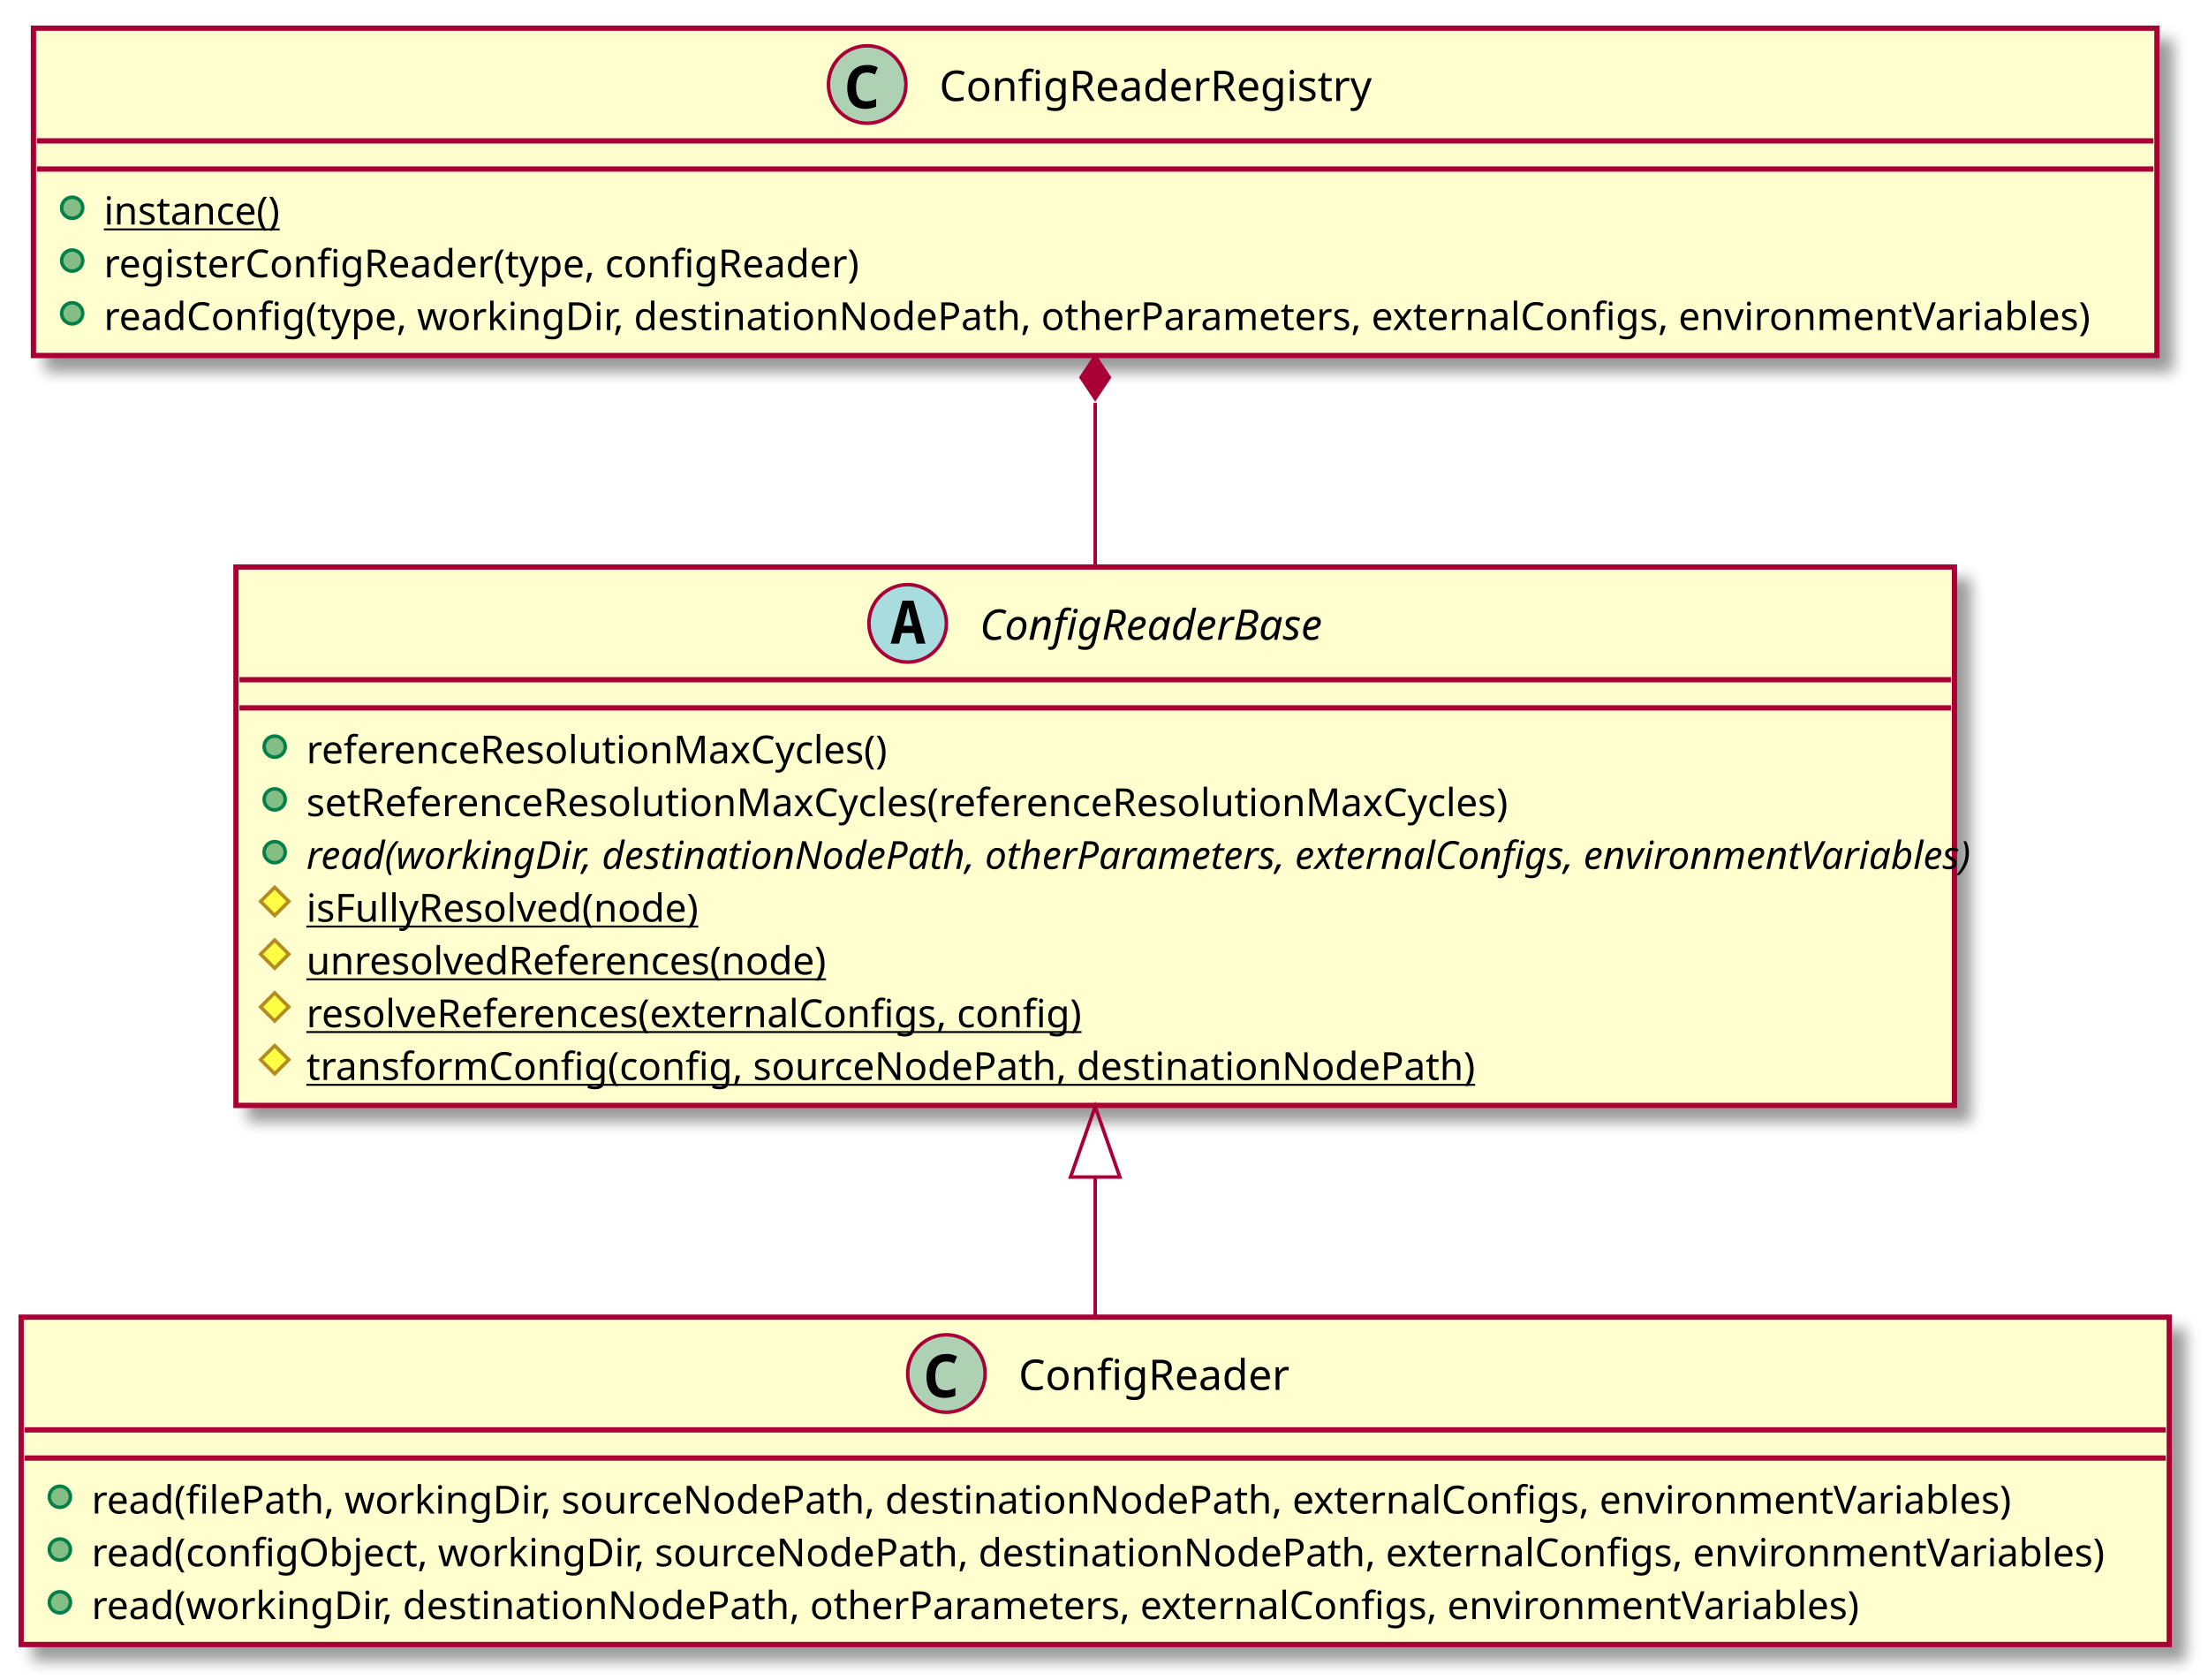
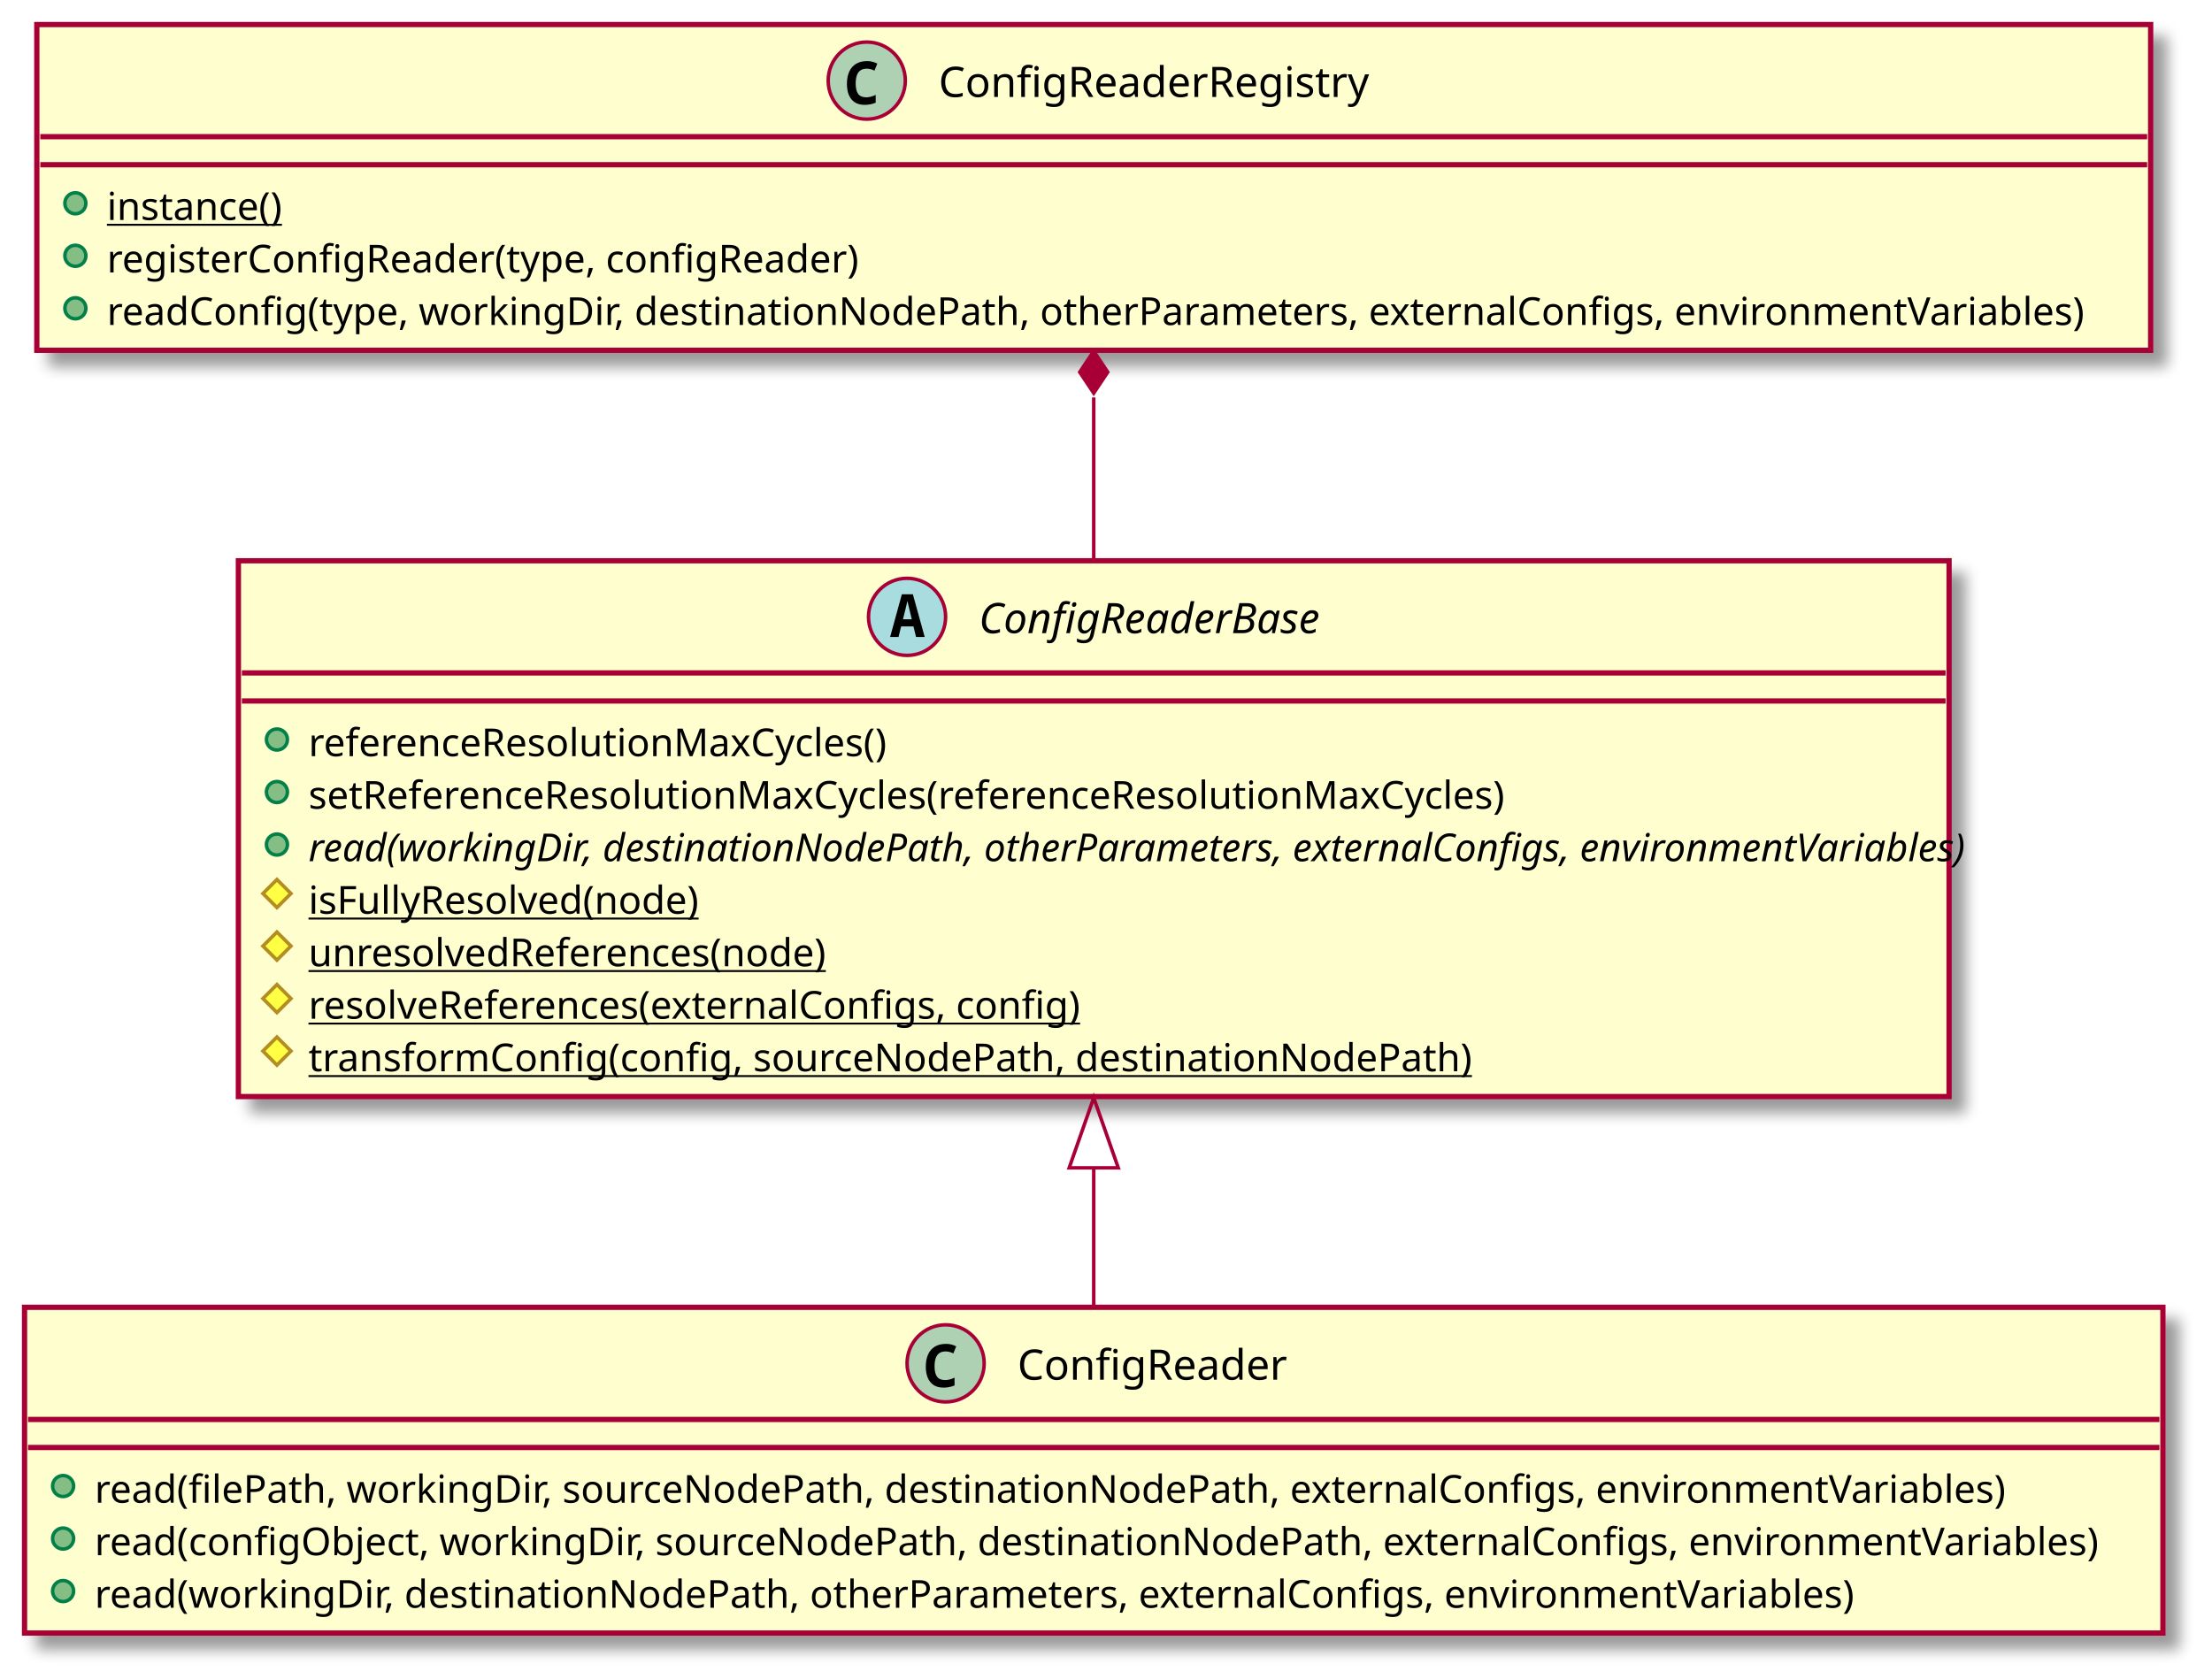
- <svg xmlns="http://www.w3.org/2000/svg" contentScriptType="application/ecmascript" contentStyleType="text/css" height="477px" preserveAspectRatio="none" style="width:627px;height:477px;" version="1.1" viewBox="0 0 627 477" width="627px" zoomAndPan="magnify">
+ <svg xmlns="http://www.w3.org/2000/svg" contentScriptType="application/ecmascript" contentStyleType="text/css" height="479px" preserveAspectRatio="none" style="width:631px;height:479px;background:#FFFFFF;" version="1.1" viewBox="0 0 631 479" width="631px" zoomAndPan="magnify">
  <defs>
    <filter height="300%" id="f1tj0jktqrintw" width="300%" x="-1" y="-1">
      <feGaussianBlur result="blurOut" stdDeviation="2.0" />
      <feColorMatrix in="blurOut" result="blurOut2" type="matrix" values="0 0 0 0 0 0 0 0 0 0 0 0 0 0 0 0 0 0 .4 0" />
      <feOffset dx="4.0" dy="4.0" in="blurOut2" result="blurOut3" />
      <feBlend in="SourceGraphic" in2="blurOut3" mode="normal" />
    </filter>
  </defs>
  <g>
-     <rect fill="#FEFECE" filter="url(#f1tj0jktqrintw)" height="152.873" id="ConfigReaderBase" style="stroke: #A80036; stroke-width: 1.5;" width="488" x="67" y="161" />
-     <ellipse cx="257.75" cy="177" fill="#A9DCDF" rx="11" ry="11" style="stroke: #A80036; stroke-width: 1.0;" />
-     <path d="M252.922,182.75 L256.266,170.562 L259.406,170.562 L262.781,182.75 L260.312,182.75 L259.578,179.734 L256.062,179.734 L255.312,182.75 L252.922,182.75 Z M257.328,174.703 L256.578,177.703 L259.094,177.703 L258.375,174.703 Q258.234,174.125 258.109,173.578 Q257.984,173.016 257.844,172.438 Q257.734,173.016 257.594,173.578 Q257.453,174.125 257.328,174.703 Z " />
-     <text fill="#000000" font-family="sans-serif" font-size="12" font-style="italic" lengthAdjust="spacingAndGlyphs" textLength="98" x="278.25" y="181.656">ConfigReaderBase</text>
-     <line style="stroke: #A80036; stroke-width: 1.5;" x1="68" x2="554" y1="193" y2="193" />
-     <line style="stroke: #A80036; stroke-width: 1.5;" x1="68" x2="554" y1="201" y2="201" />
-     <ellipse cx="78" cy="212" fill="#84BE84" rx="3" ry="3" style="stroke: #038048; stroke-width: 1.0;" />
-     <text fill="#000000" font-family="sans-serif" font-size="11" lengthAdjust="spacingAndGlyphs" textLength="166" x="87" y="216.759">referenceResolutionMaxCycles()</text>
-     <ellipse cx="78" cy="226.982" fill="#84BE84" rx="3" ry="3" style="stroke: #038048; stroke-width: 1.0;" />
-     <text fill="#000000" font-family="sans-serif" font-size="11" lengthAdjust="spacingAndGlyphs" textLength="343" x="87" y="231.741">setReferenceResolutionMaxCycles(referenceResolutionMaxCycles)</text>
-     <ellipse cx="78" cy="241.964" fill="#84BE84" rx="3" ry="3" style="stroke: #038048; stroke-width: 1.0;" />
-     <text fill="#000000" font-family="sans-serif" font-size="11" font-style="italic" lengthAdjust="spacingAndGlyphs" textLength="462" x="87" y="246.723">read(workingDir, destinationNodePath, otherParameters, externalConfigs, environmentVariables)</text>
-     <polygon fill="#FFFF44" points="78,251.946,82,255.946,78,259.946,74,255.946" style="stroke: #B38D22; stroke-width: 1.0;" />
-     <text fill="#000000" font-family="sans-serif" font-size="11" lengthAdjust="spacingAndGlyphs" text-decoration="underline" textLength="113" x="87" y="261.705">isFullyResolved(node)</text>
-     <polygon fill="#FFFF44" points="78,266.928,82,270.928,78,274.928,74,270.928" style="stroke: #B38D22; stroke-width: 1.0;" />
-     <text fill="#000000" font-family="sans-serif" font-size="11" lengthAdjust="spacingAndGlyphs" text-decoration="underline" textLength="149" x="87" y="276.687">unresolvedReferences(node)</text>
-     <polygon fill="#FFFF44" points="78,281.909,82,285.909,78,289.909,74,285.909" style="stroke: #B38D22; stroke-width: 1.0;" />
-     <text fill="#000000" font-family="sans-serif" font-size="11" lengthAdjust="spacingAndGlyphs" text-decoration="underline" textLength="223" x="87" y="291.668">resolveReferences(externalConfigs, config)</text>
-     <polygon fill="#FFFF44" points="78,296.891,82,300.891,78,304.891,74,300.891" style="stroke: #B38D22; stroke-width: 1.0;" />
-     <text fill="#000000" font-family="sans-serif" font-size="11" lengthAdjust="spacingAndGlyphs" text-decoration="underline" textLength="337" x="87" y="306.65">transformConfig(config, sourceNodePath, destinationNodePath)</text>
-     <rect fill="#FEFECE" filter="url(#f1tj0jktqrintw)" height="92.946" id="ConfigReader" style="stroke: #A80036; stroke-width: 1.5;" width="610" x="6" y="374" />
-     <ellipse cx="268.75" cy="390" fill="#ADD1B2" rx="11" ry="11" style="stroke: #A80036; stroke-width: 1.0;" />
-     <path d="M268.219,396.922 Q266.469,396.922 265.328,396.188 Q264.203,395.438 263.641,394.094 Q263.094,392.734 263.094,390.938 Q263.094,388.906 263.75,387.453 Q264.406,386 265.688,385.219 Q266.969,384.438 268.844,384.438 Q269.734,384.438 270.406,384.625 Q271.078,384.797 271.766,385.141 L270.953,387.156 Q270.328,386.844 269.781,386.719 Q269.25,386.594 268.766,386.594 Q267.594,386.594 266.891,387.125 Q266.188,387.656 265.891,388.609 Q265.594,389.562 265.594,390.828 Q265.594,392.844 266.312,393.812 Q267.031,394.766 268.625,394.766 Q269.219,394.766 269.844,394.609 Q270.469,394.453 271.297,394.078 L271.297,396.297 Q270.562,396.609 269.766,396.766 Q268.984,396.922 268.219,396.922 Z " />
-     <text fill="#000000" font-family="sans-serif" font-size="12" lengthAdjust="spacingAndGlyphs" textLength="76" x="289.25" y="394.656">ConfigReader</text>
-     <line style="stroke: #A80036; stroke-width: 1.5;" x1="7" x2="615" y1="406" y2="406" />
-     <line style="stroke: #A80036; stroke-width: 1.5;" x1="7" x2="615" y1="414" y2="414" />
-     <ellipse cx="17" cy="425" fill="#84BE84" rx="3" ry="3" style="stroke: #038048; stroke-width: 1.0;" />
-     <text fill="#000000" font-family="sans-serif" font-size="11" lengthAdjust="spacingAndGlyphs" textLength="557" x="26" y="429.759">read(filePath, workingDir, sourceNodePath, destinationNodePath, externalConfigs, environmentVariables)</text>
-     <ellipse cx="17" cy="439.982" fill="#84BE84" rx="3" ry="3" style="stroke: #038048; stroke-width: 1.0;" />
-     <text fill="#000000" font-family="sans-serif" font-size="11" lengthAdjust="spacingAndGlyphs" textLength="584" x="26" y="444.741">read(configObject, workingDir, sourceNodePath, destinationNodePath, externalConfigs, environmentVariables)</text>
-     <ellipse cx="17" cy="454.964" fill="#84BE84" rx="3" ry="3" style="stroke: #038048; stroke-width: 1.0;" />
-     <text fill="#000000" font-family="sans-serif" font-size="11" lengthAdjust="spacingAndGlyphs" textLength="513" x="26" y="459.723">read(workingDir, destinationNodePath, otherParameters, externalConfigs, environmentVariables)</text>
-     <rect fill="#FEFECE" filter="url(#f1tj0jktqrintw)" height="92.946" id="ConfigReaderRegistry" style="stroke: #A80036; stroke-width: 1.5;" width="603" x="9.5" y="8" />
-     <ellipse cx="246.25" cy="24" fill="#ADD1B2" rx="11" ry="11" style="stroke: #A80036; stroke-width: 1.0;" />
-     <path d="M245.719,30.922 Q243.969,30.922 242.828,30.188 Q241.703,29.438 241.141,28.094 Q240.594,26.734 240.594,24.938 Q240.594,22.906 241.25,21.453 Q241.906,20 243.188,19.219 Q244.469,18.438 246.344,18.438 Q247.234,18.438 247.906,18.625 Q248.578,18.797 249.266,19.141 L248.453,21.156 Q247.828,20.844 247.281,20.719 Q246.75,20.594 246.266,20.594 Q245.094,20.594 244.391,21.125 Q243.688,21.656 243.391,22.609 Q243.094,23.562 243.094,24.828 Q243.094,26.844 243.812,27.812 Q244.531,28.766 246.125,28.766 Q246.719,28.766 247.344,28.609 Q247.969,28.453 248.797,28.078 L248.797,30.297 Q248.062,30.609 247.266,30.766 Q246.484,30.922 245.719,30.922 Z " />
-     <text fill="#000000" font-family="sans-serif" font-size="12" lengthAdjust="spacingAndGlyphs" textLength="121" x="266.75" y="28.656">ConfigReaderRegistry</text>
-     <line style="stroke: #A80036; stroke-width: 1.5;" x1="10.5" x2="611.5" y1="40" y2="40" />
-     <line style="stroke: #A80036; stroke-width: 1.5;" x1="10.5" x2="611.5" y1="48" y2="48" />
-     <ellipse cx="20.5" cy="59" fill="#84BE84" rx="3" ry="3" style="stroke: #038048; stroke-width: 1.0;" />
-     <text fill="#000000" font-family="sans-serif" font-size="11" lengthAdjust="spacingAndGlyphs" text-decoration="underline" textLength="49" x="29.5" y="63.759">instance()</text>
-     <ellipse cx="20.5" cy="73.982" fill="#84BE84" rx="3" ry="3" style="stroke: #038048; stroke-width: 1.0;" />
-     <text fill="#000000" font-family="sans-serif" font-size="11" lengthAdjust="spacingAndGlyphs" textLength="218" x="29.5" y="78.741">registerConfigReader(type, configReader)</text>
-     <ellipse cx="20.5" cy="88.964" fill="#84BE84" rx="3" ry="3" style="stroke: #038048; stroke-width: 1.0;" />
-     <text fill="#000000" font-family="sans-serif" font-size="11" lengthAdjust="spacingAndGlyphs" textLength="577" x="29.5" y="93.723">readConfig(type, workingDir, destinationNodePath, otherParameters, externalConfigs, environmentVariables)</text>
-     <path d="M311,334.32 C311,348.07 311,361.65 311,373.79 " fill="none" id="ConfigReaderBase&lt;-ConfigReader" style="stroke: #A80036; stroke-width: 1.0;" />
-     <polygon fill="none" points="304,334.21,311,314.21,318,334.21,304,334.21" style="stroke: #A80036; stroke-width: 1.0;" />
-     <path d="M311,114.39 C311,129.23 311,145.37 311,160.91 " fill="none" id="ConfigReaderRegistry&lt;-ConfigReaderBase" style="stroke: #A80036; stroke-width: 1.0;" />
-     <polygon fill="#A80036" points="311,101.17,307,107.17,311,113.17,315,107.17,311,101.17" style="stroke: #A80036; stroke-width: 1.0;" />
+     <rect codeLine="4" fill="#FEFECE" filter="url(#f1tj0jktqrintw)" height="152.873" id="ConfigReaderBase" style="stroke:#A80036;stroke-width:1.5;" width="488" x="68" y="160" />
+     <ellipse cx="258.75" cy="176" fill="#A9DCDF" rx="11" ry="11" style="stroke:#A80036;stroke-width:1.0;" />
+     <path d="M253.922,181.75 L257.266,169.562 L260.406,169.562 L263.781,181.75 L261.312,181.75 L260.578,178.734 L257.062,178.734 L256.312,181.75 L253.922,181.75 Z M258.328,173.703 L257.578,176.703 L260.094,176.703 L259.375,173.703 Q259.234,173.125 259.109,172.578 Q258.984,172.016 258.844,171.438 Q258.734,172.016 258.594,172.578 Q258.453,173.125 258.328,173.703 Z " fill="#000000" />
+     <text fill="#000000" font-family="sans-serif" font-size="12" font-style="italic" lengthAdjust="spacing" textLength="98" x="279.25" y="180.656">ConfigReaderBase</text>
+     <line style="stroke:#A80036;stroke-width:1.5;" x1="69" x2="555" y1="192" y2="192" />
+     <line style="stroke:#A80036;stroke-width:1.5;" x1="69" x2="555" y1="200" y2="200" />
+     <ellipse cx="79" cy="211" fill="#84BE84" rx="3" ry="3" style="stroke:#038048;stroke-width:1.0;" />
+     <text fill="#000000" font-family="sans-serif" font-size="11" lengthAdjust="spacing" textLength="166" x="88" y="215.759">referenceResolutionMaxCycles()</text>
+     <ellipse cx="79" cy="225.982" fill="#84BE84" rx="3" ry="3" style="stroke:#038048;stroke-width:1.0;" />
+     <text fill="#000000" font-family="sans-serif" font-size="11" lengthAdjust="spacing" textLength="343" x="88" y="230.741">setReferenceResolutionMaxCycles(referenceResolutionMaxCycles)</text>
+     <ellipse cx="79" cy="240.964" fill="#84BE84" rx="3" ry="3" style="stroke:#038048;stroke-width:1.0;" />
+     <text fill="#000000" font-family="sans-serif" font-size="11" font-style="italic" lengthAdjust="spacing" textLength="462" x="88" y="245.723">read(workingDir, destinationNodePath, otherParameters, externalConfigs, environmentVariables)</text>
+     <polygon fill="#FFFF44" points="79,250.946,83,254.946,79,258.946,75,254.946" style="stroke:#B38D22;stroke-width:1.0;" />
+     <text fill="#000000" font-family="sans-serif" font-size="11" lengthAdjust="spacing" text-decoration="underline" textLength="113" x="88" y="260.705">isFullyResolved(node)</text>
+     <polygon fill="#FFFF44" points="79,265.928,83,269.928,79,273.928,75,269.928" style="stroke:#B38D22;stroke-width:1.0;" />
+     <text fill="#000000" font-family="sans-serif" font-size="11" lengthAdjust="spacing" text-decoration="underline" textLength="149" x="88" y="275.687">unresolvedReferences(node)</text>
+     <polygon fill="#FFFF44" points="79,280.909,83,284.909,79,288.909,75,284.909" style="stroke:#B38D22;stroke-width:1.0;" />
+     <text fill="#000000" font-family="sans-serif" font-size="11" lengthAdjust="spacing" text-decoration="underline" textLength="223" x="88" y="290.668">resolveReferences(externalConfigs, config)</text>
+     <polygon fill="#FFFF44" points="79,295.891,83,299.891,79,303.891,75,299.891" style="stroke:#B38D22;stroke-width:1.0;" />
+     <text fill="#000000" font-family="sans-serif" font-size="11" lengthAdjust="spacing" text-decoration="underline" textLength="337" x="88" y="305.65">transformConfig(config, sourceNodePath, destinationNodePath)</text>
+     <rect codeLine="14" fill="#FEFECE" filter="url(#f1tj0jktqrintw)" height="92.946" id="ConfigReader" style="stroke:#A80036;stroke-width:1.5;" width="610" x="7" y="373" />
+     <ellipse cx="269.75" cy="389" fill="#ADD1B2" rx="11" ry="11" style="stroke:#A80036;stroke-width:1.0;" />
+     <path d="M269.219,395.922 Q267.469,395.922 266.328,395.188 Q265.203,394.438 264.641,393.094 Q264.094,391.734 264.094,389.938 Q264.094,387.906 264.75,386.453 Q265.406,385 266.688,384.219 Q267.969,383.438 269.844,383.438 Q270.734,383.438 271.406,383.625 Q272.078,383.797 272.766,384.141 L271.953,386.156 Q271.328,385.844 270.781,385.719 Q270.25,385.594 269.766,385.594 Q268.594,385.594 267.891,386.125 Q267.188,386.656 266.891,387.609 Q266.594,388.562 266.594,389.828 Q266.594,391.844 267.312,392.812 Q268.031,393.766 269.625,393.766 Q270.219,393.766 270.844,393.609 Q271.469,393.453 272.297,393.078 L272.297,395.297 Q271.562,395.609 270.766,395.766 Q269.984,395.922 269.219,395.922 Z " fill="#000000" />
+     <text fill="#000000" font-family="sans-serif" font-size="12" lengthAdjust="spacing" textLength="76" x="290.25" y="393.656">ConfigReader</text>
+     <line style="stroke:#A80036;stroke-width:1.5;" x1="8" x2="616" y1="405" y2="405" />
+     <line style="stroke:#A80036;stroke-width:1.5;" x1="8" x2="616" y1="413" y2="413" />
+     <ellipse cx="18" cy="424" fill="#84BE84" rx="3" ry="3" style="stroke:#038048;stroke-width:1.0;" />
+     <text fill="#000000" font-family="sans-serif" font-size="11" lengthAdjust="spacing" textLength="557" x="27" y="428.759">read(filePath, workingDir, sourceNodePath, destinationNodePath, externalConfigs, environmentVariables)</text>
+     <ellipse cx="18" cy="438.982" fill="#84BE84" rx="3" ry="3" style="stroke:#038048;stroke-width:1.0;" />
+     <text fill="#000000" font-family="sans-serif" font-size="11" lengthAdjust="spacing" textLength="584" x="27" y="443.741">read(configObject, workingDir, sourceNodePath, destinationNodePath, externalConfigs, environmentVariables)</text>
+     <ellipse cx="18" cy="453.964" fill="#84BE84" rx="3" ry="3" style="stroke:#038048;stroke-width:1.0;" />
+     <text fill="#000000" font-family="sans-serif" font-size="11" lengthAdjust="spacing" textLength="513" x="27" y="458.723">read(workingDir, destinationNodePath, otherParameters, externalConfigs, environmentVariables)</text>
+     <rect codeLine="20" fill="#FEFECE" filter="url(#f1tj0jktqrintw)" height="92.946" id="ConfigReaderRegistry" style="stroke:#A80036;stroke-width:1.5;" width="603" x="10.5" y="7" />
+     <ellipse cx="247.25" cy="23" fill="#ADD1B2" rx="11" ry="11" style="stroke:#A80036;stroke-width:1.0;" />
+     <path d="M246.719,29.922 Q244.969,29.922 243.828,29.188 Q242.703,28.438 242.141,27.094 Q241.594,25.734 241.594,23.938 Q241.594,21.906 242.25,20.453 Q242.906,19 244.188,18.219 Q245.469,17.438 247.344,17.438 Q248.234,17.438 248.906,17.625 Q249.578,17.797 250.266,18.141 L249.453,20.156 Q248.828,19.844 248.281,19.719 Q247.75,19.594 247.266,19.594 Q246.094,19.594 245.391,20.125 Q244.688,20.656 244.391,21.609 Q244.094,22.562 244.094,23.828 Q244.094,25.844 244.812,26.812 Q245.531,27.766 247.125,27.766 Q247.719,27.766 248.344,27.609 Q248.969,27.453 249.797,27.078 L249.797,29.297 Q249.062,29.609 248.266,29.766 Q247.484,29.922 246.719,29.922 Z " fill="#000000" />
+     <text fill="#000000" font-family="sans-serif" font-size="12" lengthAdjust="spacing" textLength="121" x="267.75" y="27.656">ConfigReaderRegistry</text>
+     <line style="stroke:#A80036;stroke-width:1.5;" x1="11.5" x2="612.5" y1="39" y2="39" />
+     <line style="stroke:#A80036;stroke-width:1.5;" x1="11.5" x2="612.5" y1="47" y2="47" />
+     <ellipse cx="21.5" cy="58" fill="#84BE84" rx="3" ry="3" style="stroke:#038048;stroke-width:1.0;" />
+     <text fill="#000000" font-family="sans-serif" font-size="11" lengthAdjust="spacing" text-decoration="underline" textLength="49" x="30.5" y="62.759">instance()</text>
+     <ellipse cx="21.5" cy="72.982" fill="#84BE84" rx="3" ry="3" style="stroke:#038048;stroke-width:1.0;" />
+     <text fill="#000000" font-family="sans-serif" font-size="11" lengthAdjust="spacing" textLength="218" x="30.5" y="77.741">registerConfigReader(type, configReader)</text>
+     <ellipse cx="21.5" cy="87.964" fill="#84BE84" rx="3" ry="3" style="stroke:#038048;stroke-width:1.0;" />
+     <text fill="#000000" font-family="sans-serif" font-size="11" lengthAdjust="spacing" textLength="577" x="30.5" y="92.723">readConfig(type, workingDir, destinationNodePath, otherParameters, externalConfigs, environmentVariables)</text>
+     <path codeLine="1" d="M312,333.32 C312,347.07 312,360.65 312,372.79 " fill="none" id="ConfigReaderBase-backto-ConfigReader" style="stroke:#A80036;stroke-width:1.0;" />
+     <polygon fill="none" points="305,333.21,312,313.21,319,333.21,305,333.21" style="stroke:#A80036;stroke-width:1.0;" />
+     <path codeLine="2" d="M312,113.39 C312,128.23 312,144.37 312,159.91 " fill="none" id="ConfigReaderRegistry-backto-ConfigReaderBase" style="stroke:#A80036;stroke-width:1.0;" />
+     <polygon fill="#A80036" points="312,100.17,308,106.17,312,112.17,316,106.17,312,100.17" style="stroke:#A80036;stroke-width:1.0;" />
  </g>
</svg>
